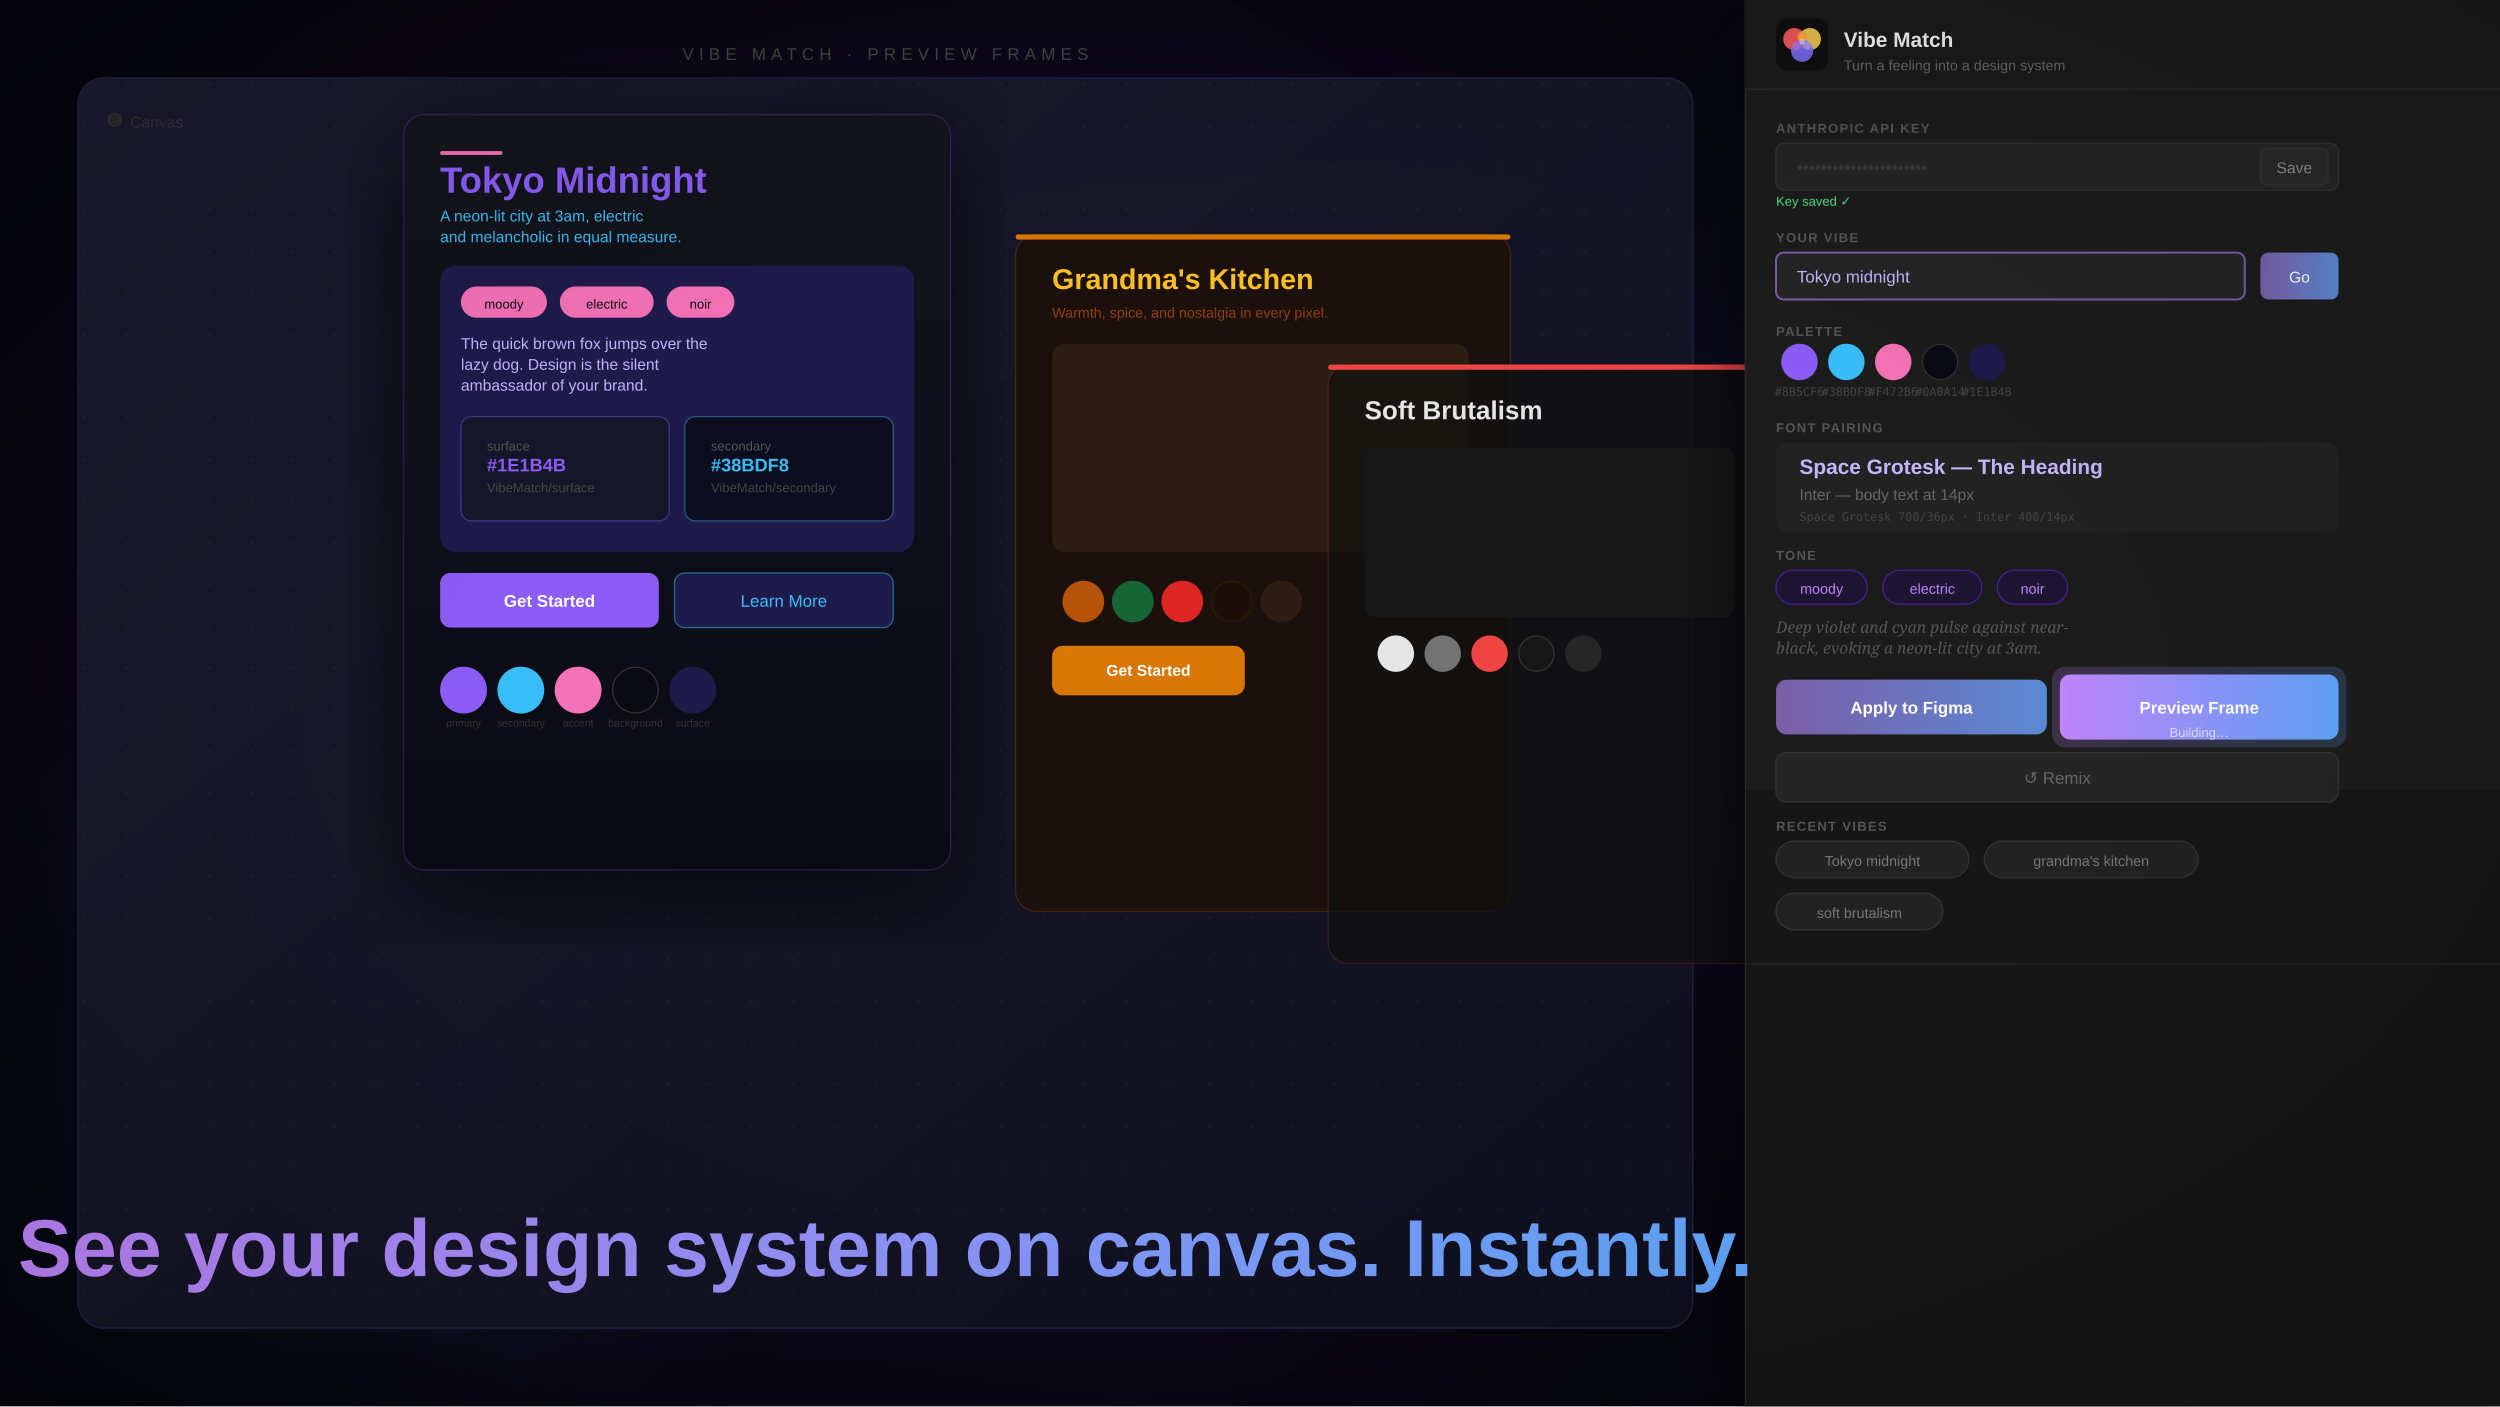
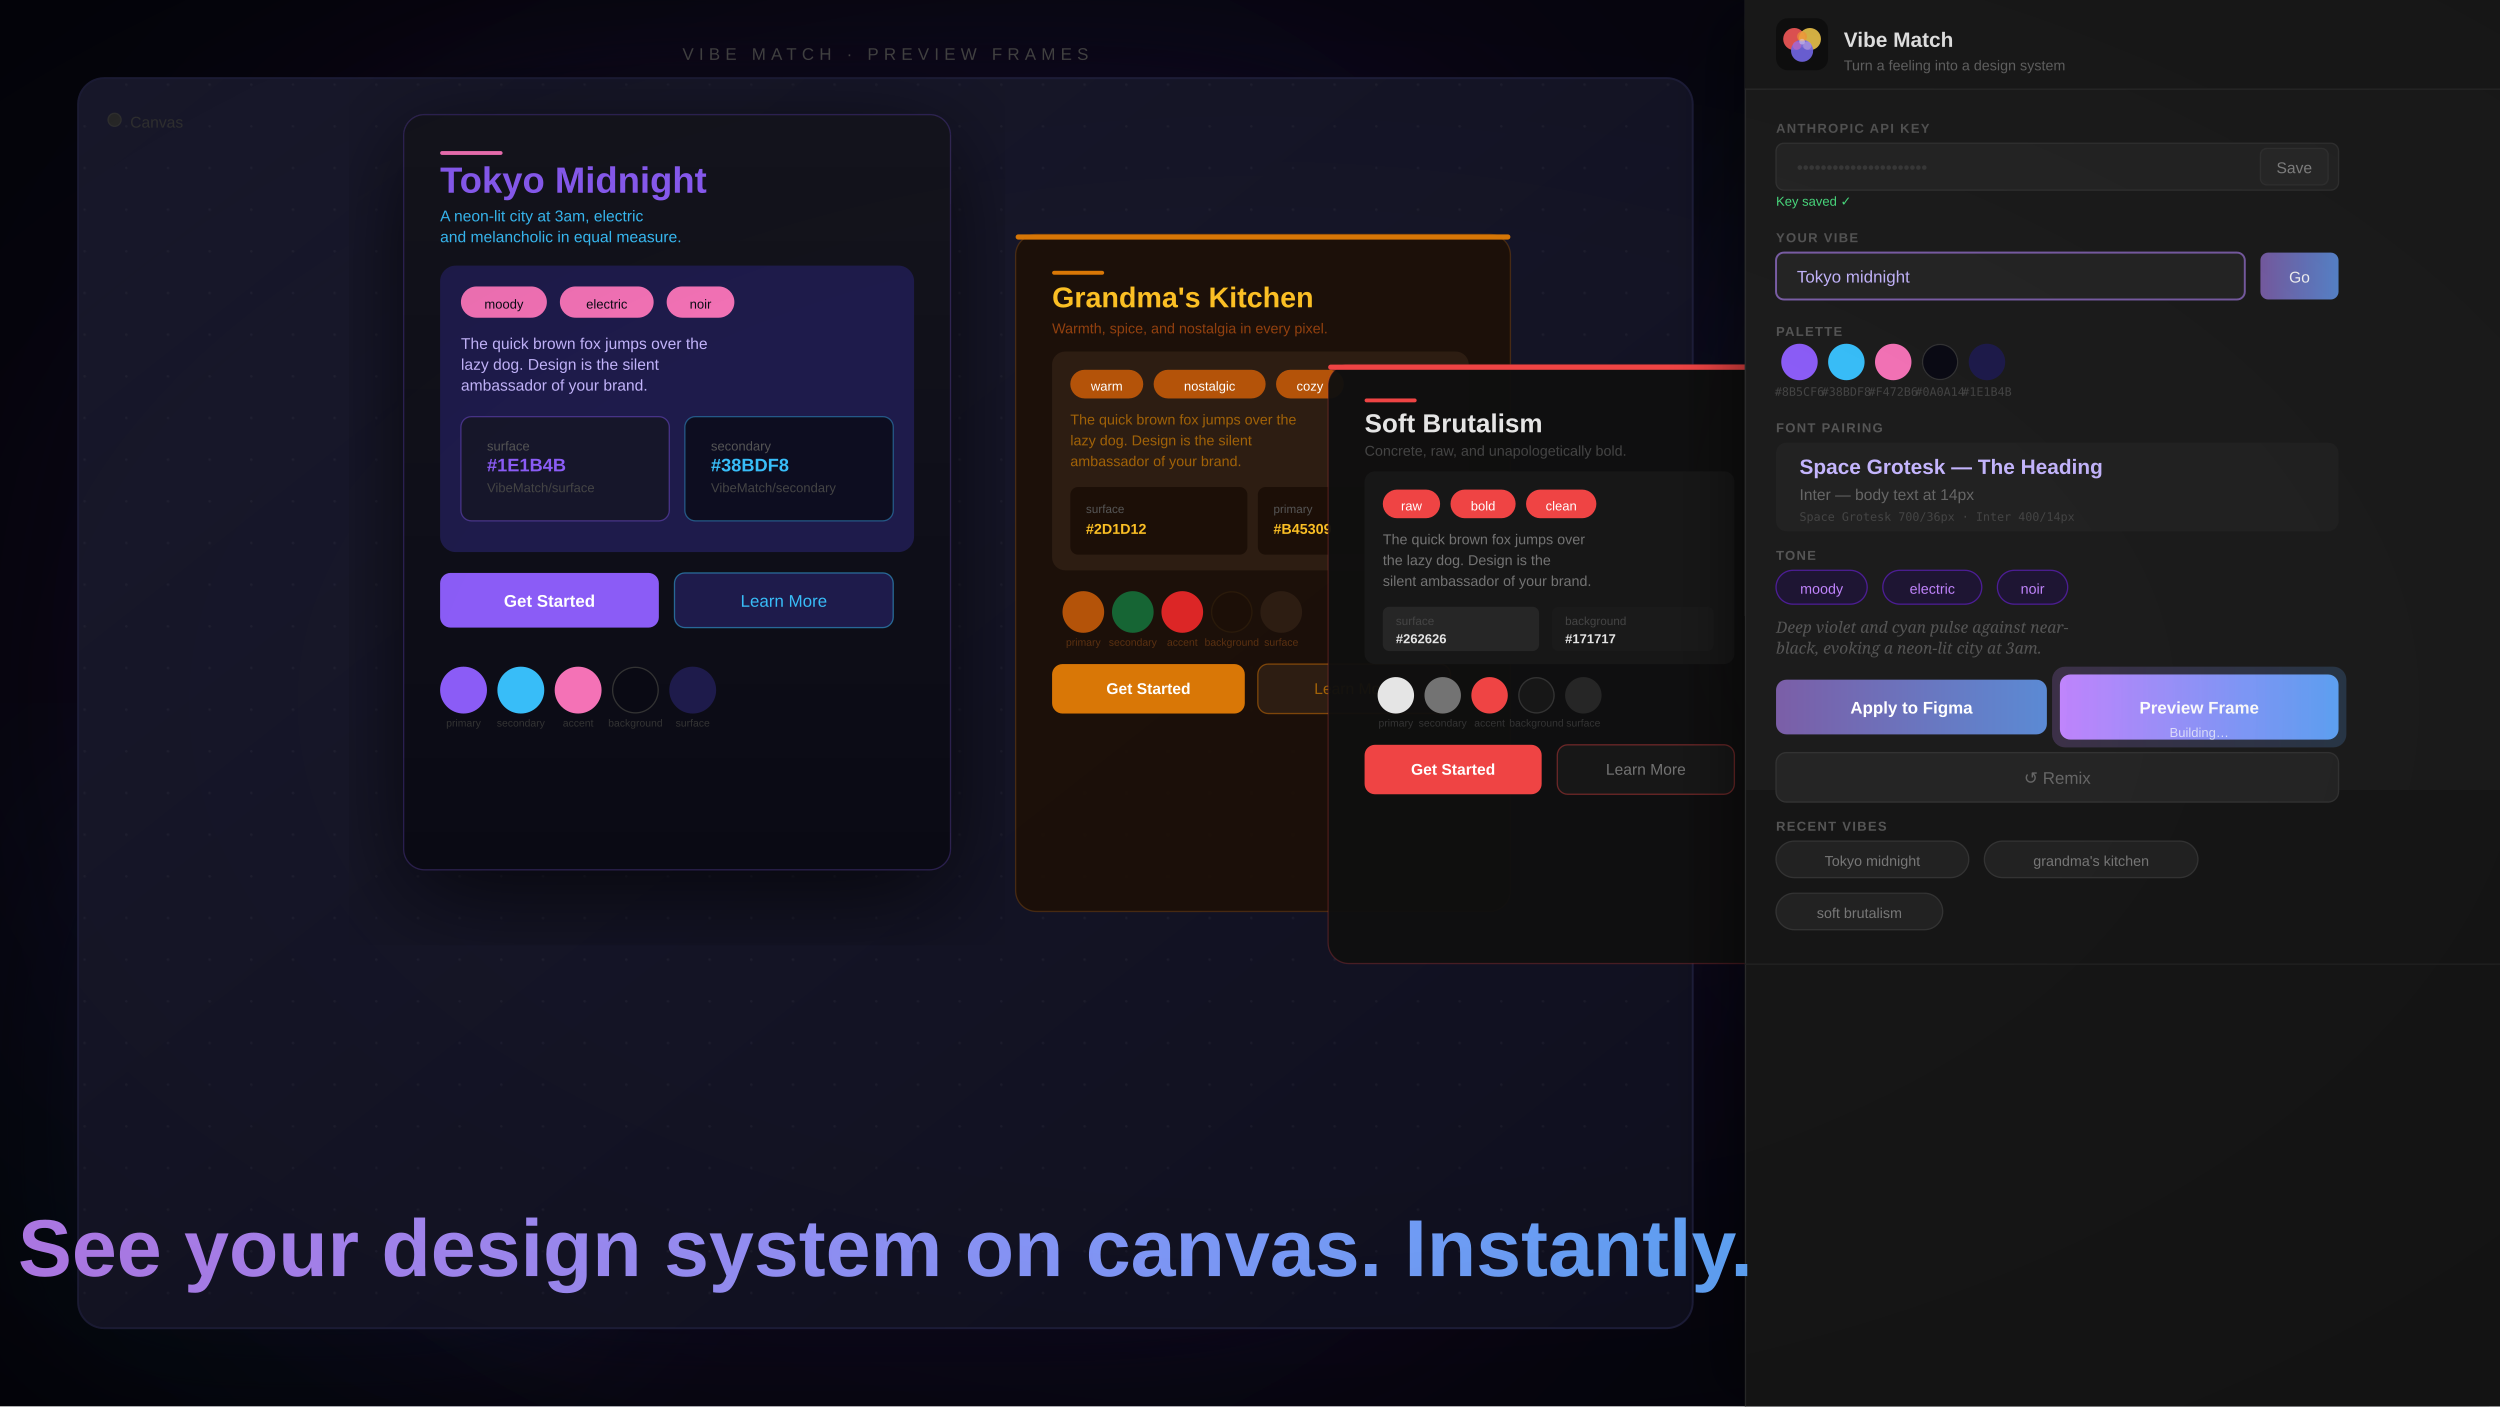
<svg xmlns="http://www.w3.org/2000/svg" viewBox="0 0 1920 1080" width="1920" height="1080">
  <defs>
    <radialGradient id="bg3" cx="55%" cy="45%" r="80%">
      <stop offset="0%" stop-color="#0a0818" />
      <stop offset="100%" stop-color="#030308" />
    </radialGradient>
    <linearGradient id="titleg3" x1="0%" y1="0%" x2="100%" y2="0%">
      <stop offset="0%" stop-color="#c084fc" />
      <stop offset="100%" stop-color="#60a5fa" />
    </linearGradient>
    <linearGradient id="canvas-bg" x1="0%" y1="0%" x2="100%" y2="100%">
      <stop offset="0%" stop-color="#1a1a2e" />
      <stop offset="100%" stop-color="#0f0f1e" />
    </linearGradient>
    <linearGradient id="card-shine" x1="0%" y1="0%" x2="0%" y2="100%">
      <stop offset="0%" stop-color="#ffffff" stop-opacity="0.04" />
      <stop offset="100%" stop-color="#ffffff" stop-opacity="0" />
    </linearGradient>
    <radialGradient id="vig3" cx="50%" cy="50%" r="80%">
      <stop offset="40%" stop-color="transparent" />
      <stop offset="100%" stop-color="#000" stop-opacity="0.70" />
    </radialGradient>
    <linearGradient id="panel-grad" x1="0%" y1="0%" x2="0%" y2="100%">
      <stop offset="0%" stop-color="#1e1e1e" />
      <stop offset="100%" stop-color="#161616" />
    </linearGradient>
    <linearGradient id="btn-grad" x1="0%" y1="0%" x2="100%" y2="0%">
      <stop offset="0%" stop-color="#7b5ea7" />
      <stop offset="100%" stop-color="#5b8ad4" />
    </linearGradient>
    <linearGradient id="preview-btn-grad" x1="0%" y1="0%" x2="100%" y2="0%">
      <stop offset="0%" stop-color="#c084fc" />
      <stop offset="100%" stop-color="#60a5fa" />
    </linearGradient>
    <filter id="blur-xl3">
      <feGaussianBlur stdDeviation="90" />
    </filter>
    <filter id="frame-shadow">
      <feDropShadow dx="0" dy="20" stdDeviation="40" flood-color="#000" flood-opacity="0.7" />
    </filter>
    <filter id="panel-shadow">
      <feDropShadow dx="-8" dy="0" stdDeviation="24" flood-color="#000" flood-opacity="0.5" />
    </filter>
    <clipPath id="frame-clip">
      <rect x="310" y="88" width="420" height="580" rx="16" />
    </clipPath>
    <clipPath id="canvas-clip">
      <rect x="60" y="60" width="1240" height="960" rx="20" />
    </clipPath>
  </defs>
  <rect width="1920" height="1080" fill="url(#bg3)" />
  <circle cx="680" cy="540" r="600" fill="#3b0764" opacity="0.20" filter="url(#blur-xl3)" />
  <circle cx="1700" cy="400" r="400" fill="#1e3a5f" opacity="0.16" filter="url(#blur-xl3)" />
  <circle cx="200" cy="900" r="300" fill="#0c4a6e" opacity="0.12" filter="url(#blur-xl3)" />
  <text x="680" y="46" font-family="Helvetica Neue, Arial, sans-serif" font-size="13" font-weight="500" fill="#444" text-anchor="middle" letter-spacing="4">VIBE MATCH · PREVIEW FRAMES</text>
  <rect x="60" y="60" width="1240" height="960" rx="20" fill="url(#canvas-bg)" clip-path="url(#canvas-clip)" />
  <pattern id="dot-grid" x="0" y="0" width="32" height="32" patternUnits="userSpaceOnUse">
    <circle cx="1" cy="1" r="1" fill="#ffffff" fill-opacity="0.04" />
  </pattern>
  <rect x="60" y="60" width="1240" height="960" fill="url(#dot-grid)" clip-path="url(#canvas-clip)" />
  <rect x="60" y="60" width="1240" height="960" rx="20" fill="none" stroke="#1e1e3a" stroke-width="1.5" />
  <text x="100" y="98" font-family="Helvetica Neue, Arial, sans-serif" font-size="12" fill="#333">Canvas</text>
  <circle cx="88" cy="92" r="5" fill="#2a2a2a" stroke="#333" stroke-width="1" />
  <rect x="310" y="88" width="420" height="580" rx="16" fill="#0A0A14" filter="url(#frame-shadow)" />
  <rect x="310" y="88" width="420" height="580" rx="16" fill="#0A0A14" />
  <rect x="310" y="88" width="420" height="580" rx="16" fill="url(#card-shine)" />
  <rect x="338" y="116" width="48" height="3" rx="1.5" fill="#F472B6" />
  <text x="338" y="148" font-family="Helvetica Neue, Arial, sans-serif" font-size="28" font-weight="800" fill="#8B5CF6">Tokyo Midnight</text>
  <text x="338" y="170" font-family="Helvetica Neue, Arial, sans-serif" font-size="12" fill="#38BDF8">A neon-lit city at 3am, electric</text>
  <text x="338" y="186" font-family="Helvetica Neue, Arial, sans-serif" font-size="12" fill="#38BDF8">and melancholic in equal measure.</text>
  <rect x="338" y="204" width="364" height="220" rx="12" fill="#1E1B4B" />
  <rect x="354" y="220" width="66" height="24" rx="12" fill="#F472B6" />
  <text x="387" y="237" font-family="Helvetica Neue, Arial, sans-serif" font-size="10" fill="#0A0A14" text-anchor="middle">moody</text>
  <rect x="430" y="220" width="72" height="24" rx="12" fill="#F472B6" />
  <text x="466" y="237" font-family="Helvetica Neue, Arial, sans-serif" font-size="10" fill="#0A0A14" text-anchor="middle">electric</text>
  <rect x="512" y="220" width="52" height="24" rx="12" fill="#F472B6" />
  <text x="538" y="237" font-family="Helvetica Neue, Arial, sans-serif" font-size="10" fill="#0A0A14" text-anchor="middle">noir</text>
  <text x="354" y="268" font-family="Helvetica Neue, Arial, sans-serif" font-size="12" fill="#c4b5fd">The quick brown fox jumps over the</text>
  <text x="354" y="284" font-family="Helvetica Neue, Arial, sans-serif" font-size="12" fill="#c4b5fd">lazy dog. Design is the silent</text>
  <text x="354" y="300" font-family="Helvetica Neue, Arial, sans-serif" font-size="12" fill="#c4b5fd">ambassador of your brand.</text>
  <rect x="354" y="320" width="160" height="80" rx="8" fill="#16162A" />
  <rect x="354" y="320" width="160" height="80" rx="8" fill="none" stroke="#8B5CF6" stroke-width="1" stroke-opacity="0.4" />
  <text x="374" y="346" font-family="Helvetica Neue, Arial, sans-serif" font-size="10" fill="#555">surface</text>
  <text x="374" y="362" font-family="Helvetica Neue, Arial, sans-serif" font-size="14" font-weight="700" fill="#8B5CF6">#1E1B4B</text>
  <text x="374" y="378" font-family="Helvetica Neue, Arial, sans-serif" font-size="10" fill="#444">VibeMatch/surface</text>
  <rect x="526" y="320" width="160" height="80" rx="8" fill="#0d0d20" />
  <rect x="526" y="320" width="160" height="80" rx="8" fill="none" stroke="#38BDF8" stroke-width="1" stroke-opacity="0.4" />
  <text x="546" y="346" font-family="Helvetica Neue, Arial, sans-serif" font-size="10" fill="#555">secondary</text>
  <text x="546" y="362" font-family="Helvetica Neue, Arial, sans-serif" font-size="14" font-weight="700" fill="#38BDF8">#38BDF8</text>
  <text x="546" y="378" font-family="Helvetica Neue, Arial, sans-serif" font-size="10" fill="#444">VibeMatch/secondary</text>
  <rect x="338" y="440" width="168" height="42" rx="8" fill="#8B5CF6" />
  <text x="422" y="466" font-family="Helvetica Neue, Arial, sans-serif" font-size="13" font-weight="600" fill="#fff" text-anchor="middle">Get Started</text>
  <rect x="518" y="440" width="168" height="42" rx="8" fill="#1E1B4B" />
  <rect x="518" y="440" width="168" height="42" rx="8" fill="none" stroke="#38BDF8" stroke-width="1" stroke-opacity="0.5" />
  <text x="602" y="466" font-family="Helvetica Neue, Arial, sans-serif" font-size="13" fill="#38BDF8" text-anchor="middle">Learn More</text>
  <circle cx="356" cy="530" r="18" fill="#8B5CF6" />
  <circle cx="400" cy="530" r="18" fill="#38BDF8" />
  <circle cx="444" cy="530" r="18" fill="#F472B6" />
  <circle cx="488" cy="530" r="18" fill="#0A0A14" />
  <circle cx="488" cy="530" r="17.5" fill="none" stroke="#333" stroke-width="1" />
  <circle cx="532" cy="530" r="18" fill="#1E1B4B" />
  <text x="356" y="558" font-family="Helvetica Neue, Arial, sans-serif" font-size="8" fill="#333" text-anchor="middle">primary</text>
  <text x="400" y="558" font-family="Helvetica Neue, Arial, sans-serif" font-size="8" fill="#333" text-anchor="middle">secondary</text>
  <text x="444" y="558" font-family="Helvetica Neue, Arial, sans-serif" font-size="8" fill="#333" text-anchor="middle">accent</text>
  <text x="488" y="558" font-family="Helvetica Neue, Arial, sans-serif" font-size="8" fill="#333" text-anchor="middle">background</text>
  <text x="532" y="558" font-family="Helvetica Neue, Arial, sans-serif" font-size="8" fill="#333" text-anchor="middle">surface</text>
  <rect x="310" y="88" width="420" height="580" rx="16" fill="none" stroke="#8B5CF6" stroke-width="1" stroke-opacity="0.25" />
-   <rect x="780" y="180" width="380" height="520" rx="16" fill="#1C0F07" opacity="0.85" />
+   <rect x="780" y="180" width="380" height="520" rx="16" fill="#1C0F07" opacity="0.92" />
  <rect x="780" y="180" width="380" height="4" rx="2" fill="#D97706" />
-   <text x="808" y="222" font-family="Helvetica Neue, Arial, sans-serif" font-size="22" font-weight="800" fill="#fbbf24">Grandma's Kitchen</text>
-   <text x="808" y="244" font-family="Helvetica Neue, Arial, sans-serif" font-size="11" fill="#92400e">Warmth, spice, and nostalgia in every pixel.</text>
-   <rect x="808" y="264" width="320" height="160" rx="10" fill="#2D1D12" />
-   <circle cx="832" cy="462" r="16" fill="#B45309" />
-   <circle cx="870" cy="462" r="16" fill="#166534" />
-   <circle cx="908" cy="462" r="16" fill="#DC2626" />
-   <circle cx="946" cy="462" r="16" fill="#1C0F07" />
-   <circle cx="946" cy="462" r="15.5" fill="none" stroke="#2a1a0a" stroke-width="1" />
-   <circle cx="984" cy="462" r="16" fill="#2D1D12" />
-   <rect x="808" y="496" width="148" height="38" rx="8" fill="#D97706" />
-   <text x="882" y="519" font-family="Helvetica Neue, Arial, sans-serif" font-size="12" font-weight="600" fill="#fff" text-anchor="middle">Get Started</text>
-   <rect x="780" y="180" width="380" height="520" rx="16" fill="none" stroke="#D97706" stroke-width="1" stroke-opacity="0.20" />
-   <rect x="1020" y="280" width="340" height="460" rx="16" fill="#0f0f0f" opacity="0.70" />
+   <rect x="808" y="208" width="40" height="3" rx="1.5" fill="#D97706" />
+   <text x="808" y="236" font-family="Helvetica Neue, Arial, sans-serif" font-size="22" font-weight="800" fill="#fbbf24">Grandma's Kitchen</text>
+   <text x="808" y="256" font-family="Helvetica Neue, Arial, sans-serif" font-size="11" fill="#92400e">Warmth, spice, and nostalgia in every pixel.</text>
+   <rect x="808" y="270" width="320" height="168" rx="10" fill="#2D1D12" />
+   <rect x="822" y="284" width="56" height="22" rx="11" fill="#B45309" />
+   <text x="850" y="300" font-family="Helvetica Neue, Arial, sans-serif" font-size="10" fill="#fff" text-anchor="middle">warm</text>
+   <rect x="886" y="284" width="86" height="22" rx="11" fill="#B45309" />
+   <text x="929" y="300" font-family="Helvetica Neue, Arial, sans-serif" font-size="10" fill="#fff" text-anchor="middle">nostalgic</text>
+   <rect x="980" y="284" width="52" height="22" rx="11" fill="#B45309" />
+   <text x="1006" y="300" font-family="Helvetica Neue, Arial, sans-serif" font-size="10" fill="#fff" text-anchor="middle">cozy</text>
+   <text x="822" y="326" font-family="Helvetica Neue, Arial, sans-serif" font-size="11" fill="#a16207">The quick brown fox jumps over the</text>
+   <text x="822" y="342" font-family="Helvetica Neue, Arial, sans-serif" font-size="11" fill="#a16207">lazy dog. Design is the silent</text>
+   <text x="822" y="358" font-family="Helvetica Neue, Arial, sans-serif" font-size="11" fill="#a16207">ambassador of your brand.</text>
+   <rect x="822" y="374" width="136" height="52" rx="6" fill="#1C0F07" />
+   <text x="834" y="394" font-family="Helvetica Neue, Arial, sans-serif" font-size="9" fill="#555">surface</text>
+   <text x="834" y="410" font-family="Helvetica Neue, Arial, sans-serif" font-size="11" font-weight="700" fill="#fbbf24">#2D1D12</text>
+   <rect x="966" y="374" width="148" height="52" rx="6" fill="#1C0F07" />
+   <text x="978" y="394" font-family="Helvetica Neue, Arial, sans-serif" font-size="9" fill="#555">primary</text>
+   <text x="978" y="410" font-family="Helvetica Neue, Arial, sans-serif" font-size="11" font-weight="700" fill="#fbbf24">#B45309</text>
+   <circle cx="832" cy="470" r="16" fill="#B45309" />
+   <circle cx="870" cy="470" r="16" fill="#166534" />
+   <circle cx="908" cy="470" r="16" fill="#DC2626" />
+   <circle cx="946" cy="470" r="16" fill="#1C0F07" />
+   <circle cx="946" cy="470" r="15.5" fill="none" stroke="#2a1a0a" stroke-width="1" />
+   <circle cx="984" cy="470" r="16" fill="#2D1D12" />
+   <text x="832" y="496" font-family="Helvetica Neue, Arial, sans-serif" font-size="8" fill="#5a3010" text-anchor="middle">primary</text>
+   <text x="870" y="496" font-family="Helvetica Neue, Arial, sans-serif" font-size="8" fill="#5a3010" text-anchor="middle">secondary</text>
+   <text x="908" y="496" font-family="Helvetica Neue, Arial, sans-serif" font-size="8" fill="#5a3010" text-anchor="middle">accent</text>
+   <text x="946" y="496" font-family="Helvetica Neue, Arial, sans-serif" font-size="8" fill="#5a3010" text-anchor="middle">background</text>
+   <text x="984" y="496" font-family="Helvetica Neue, Arial, sans-serif" font-size="8" fill="#5a3010" text-anchor="middle">surface</text>
+   <rect x="808" y="510" width="148" height="38" rx="8" fill="#D97706" />
+   <text x="882" y="533" font-family="Helvetica Neue, Arial, sans-serif" font-size="12" font-weight="600" fill="#fff" text-anchor="middle">Get Started</text>
+   <rect x="966" y="510" width="148" height="38" rx="8" fill="#2D1D12" stroke="#D97706" stroke-width="1" stroke-opacity="0.5" />
+   <text x="1040" y="533" font-family="Helvetica Neue, Arial, sans-serif" font-size="12" fill="#a16207" text-anchor="middle">Learn More</text>
+   <rect x="780" y="180" width="380" height="520" rx="16" fill="none" stroke="#D97706" stroke-width="1" stroke-opacity="0.25" />
+   <rect x="1020" y="280" width="340" height="460" rx="16" fill="#0f0f0f" opacity="0.95" />
  <rect x="1020" y="280" width="340" height="4" rx="2" fill="#EF4444" />
-   <text x="1048" y="322" font-family="Helvetica Neue, Arial, sans-serif" font-size="20" font-weight="800" fill="#e5e5e5">Soft Brutalism</text>
-   <rect x="1048" y="344" width="284" height="130" rx="8" fill="#171717" />
-   <circle cx="1072" cy="502" r="14" fill="#E5E5E5" />
-   <circle cx="1108" cy="502" r="14" fill="#737373" />
-   <circle cx="1144" cy="502" r="14" fill="#EF4444" />
-   <circle cx="1180" cy="502" r="14" fill="#171717" />
-   <circle cx="1180" cy="502" r="13.5" fill="none" stroke="#333" stroke-width="1" />
-   <circle cx="1216" cy="502" r="14" fill="#262626" />
-   <rect x="1020" y="280" width="340" height="460" rx="16" fill="none" stroke="#EF4444" stroke-width="1" stroke-opacity="0.18" />
+   <rect x="1048" y="306" width="40" height="3" rx="1.5" fill="#EF4444" />
+   <text x="1048" y="332" font-family="Helvetica Neue, Arial, sans-serif" font-size="20" font-weight="800" fill="#e5e5e5">Soft Brutalism</text>
+   <text x="1048" y="350" font-family="Helvetica Neue, Arial, sans-serif" font-size="11" fill="#444">Concrete, raw, and unapologetically bold.</text>
+   <rect x="1048" y="362" width="284" height="148" rx="8" fill="#171717" />
+   <rect x="1062" y="376" width="44" height="22" rx="11" fill="#EF4444" />
+   <text x="1084" y="392" font-family="Helvetica Neue, Arial, sans-serif" font-size="10" fill="#fff" text-anchor="middle">raw</text>
+   <rect x="1114" y="376" width="50" height="22" rx="11" fill="#EF4444" />
+   <text x="1139" y="392" font-family="Helvetica Neue, Arial, sans-serif" font-size="10" fill="#fff" text-anchor="middle">bold</text>
+   <rect x="1172" y="376" width="54" height="22" rx="11" fill="#EF4444" />
+   <text x="1199" y="392" font-family="Helvetica Neue, Arial, sans-serif" font-size="10" fill="#fff" text-anchor="middle">clean</text>
+   <text x="1062" y="418" font-family="Helvetica Neue, Arial, sans-serif" font-size="11" fill="#737373">The quick brown fox jumps over</text>
+   <text x="1062" y="434" font-family="Helvetica Neue, Arial, sans-serif" font-size="11" fill="#737373">the lazy dog. Design is the</text>
+   <text x="1062" y="450" font-family="Helvetica Neue, Arial, sans-serif" font-size="11" fill="#737373">silent ambassador of your brand.</text>
+   <rect x="1062" y="466" width="120" height="34" rx="5" fill="#262626" />
+   <text x="1072" y="480" font-family="Helvetica Neue, Arial, sans-serif" font-size="9" fill="#444">surface</text>
+   <text x="1072" y="494" font-family="Helvetica Neue, Arial, sans-serif" font-size="10" font-weight="700" fill="#e5e5e5">#262626</text>
+   <rect x="1192" y="466" width="124" height="34" rx="5" fill="#1a1a1a" />
+   <text x="1202" y="480" font-family="Helvetica Neue, Arial, sans-serif" font-size="9" fill="#444">background</text>
+   <text x="1202" y="494" font-family="Helvetica Neue, Arial, sans-serif" font-size="10" font-weight="700" fill="#e5e5e5">#171717</text>
+   <circle cx="1072" cy="534" r="14" fill="#E5E5E5" />
+   <circle cx="1108" cy="534" r="14" fill="#737373" />
+   <circle cx="1144" cy="534" r="14" fill="#EF4444" />
+   <circle cx="1180" cy="534" r="14" fill="#171717" />
+   <circle cx="1180" cy="534" r="13.5" fill="none" stroke="#333" stroke-width="1" />
+   <circle cx="1216" cy="534" r="14" fill="#262626" />
+   <text x="1072" y="558" font-family="Helvetica Neue, Arial, sans-serif" font-size="8" fill="#333" text-anchor="middle">primary</text>
+   <text x="1108" y="558" font-family="Helvetica Neue, Arial, sans-serif" font-size="8" fill="#333" text-anchor="middle">secondary</text>
+   <text x="1144" y="558" font-family="Helvetica Neue, Arial, sans-serif" font-size="8" fill="#333" text-anchor="middle">accent</text>
+   <text x="1180" y="558" font-family="Helvetica Neue, Arial, sans-serif" font-size="8" fill="#333" text-anchor="middle">background</text>
+   <text x="1216" y="558" font-family="Helvetica Neue, Arial, sans-serif" font-size="8" fill="#333" text-anchor="middle">surface</text>
+   <rect x="1048" y="572" width="136" height="38" rx="8" fill="#EF4444" />
+   <text x="1116" y="595" font-family="Helvetica Neue, Arial, sans-serif" font-size="12" font-weight="600" fill="#fff" text-anchor="middle">Get Started</text>
+   <rect x="1196" y="572" width="136" height="38" rx="8" fill="#171717" stroke="#EF4444" stroke-width="1" stroke-opacity="0.4" />
+   <text x="1264" y="595" font-family="Helvetica Neue, Arial, sans-serif" font-size="12" fill="#737373" text-anchor="middle">Learn More</text>
+   <rect x="1020" y="280" width="340" height="460" rx="16" fill="none" stroke="#EF4444" stroke-width="1" stroke-opacity="0.25" />
  <rect x="1340" y="0" width="580" height="1080" fill="url(#panel-grad)" filter="url(#panel-shadow)" />
  <rect x="1340" y="0" width="1" height="1080" fill="#2a2a2a" />
  <rect x="1340" y="0" width="580" height="68" fill="#1a1a1a" />
  <rect x="1340" y="68" width="580" height="1" fill="#2a2a2a" />
  <g transform="translate(1364, 14)">
    <rect width="40" height="40" rx="9" fill="#0f0f0f" />
    <circle cx="14" cy="16" r="8.5" fill="#FF5C5C" opacity="0.92" />
    <circle cx="26" cy="16" r="8.5" fill="#FFD44F" opacity="0.88" />
    <circle cx="20" cy="25" r="8.5" fill="#7B6EF6" opacity="0.90" />
    <circle cx="20" cy="14" r="3.8" fill="#FF9A3C" opacity="0.72" />
    <circle cx="24" cy="21" r="3.2" fill="#C4A8F5" opacity="0.58" />
    <circle cx="16" cy="21" r="3.2" fill="#D96ECC" opacity="0.58" />
    <circle cx="20" cy="18" r="2.2" fill="#F5E8FF" opacity="0.50" />
  </g>
  <text x="1416" y="36" font-family="Helvetica Neue, Arial, sans-serif" font-size="16" font-weight="700" fill="#f0f0f0">Vibe Match</text>
  <text x="1416" y="54" font-family="Helvetica Neue, Arial, sans-serif" font-size="11" fill="#666">Turn a feeling into a design system</text>
  <text x="1364" y="102" font-family="Helvetica Neue, Arial, sans-serif" font-size="10" font-weight="600" fill="#555" letter-spacing="1">ANTHROPIC API KEY</text>
  <rect x="1364" y="110" width="432" height="36" rx="6" fill="#252525" stroke="#333" stroke-width="1" />
  <text x="1380" y="133" font-family="Helvetica Neue, Arial, sans-serif" font-size="13" fill="#3a3a3a">••••••••••••••••••••••</text>
  <rect x="1736" y="114" width="52" height="28" rx="5" fill="#2a2a2a" stroke="#333" stroke-width="1" />
  <text x="1762" y="133" font-family="Helvetica Neue, Arial, sans-serif" font-size="12" fill="#888" text-anchor="middle">Save</text>
  <text x="1364" y="158" font-family="Helvetica Neue, Arial, sans-serif" font-size="10" fill="#4ade80">Key saved ✓</text>
  <text x="1364" y="186" font-family="Helvetica Neue, Arial, sans-serif" font-size="10" font-weight="600" fill="#555" letter-spacing="1">YOUR VIBE</text>
  <rect x="1364" y="194" width="360" height="36" rx="6" fill="#252525" stroke="#7b5ea7" stroke-width="1.5" />
  <text x="1380" y="217" font-family="Helvetica Neue, Arial, sans-serif" font-size="13" fill="#c4b5fd">Tokyo midnight</text>
  <rect x="1736" y="194" width="60" height="36" rx="6" fill="url(#btn-grad)" />
  <text x="1766" y="217" font-family="Helvetica Neue, Arial, sans-serif" font-size="12" fill="#fff" text-anchor="middle">Go</text>
  <text x="1364" y="258" font-family="Helvetica Neue, Arial, sans-serif" font-size="10" font-weight="600" fill="#555" letter-spacing="1">PALETTE</text>
  <circle cx="1382" cy="278" r="14" fill="#8B5CF6" />
  <circle cx="1418" cy="278" r="14" fill="#38BDF8" />
  <circle cx="1454" cy="278" r="14" fill="#F472B6" />
  <circle cx="1490" cy="278" r="14" fill="#0A0A14" />
  <circle cx="1490" cy="278" r="13.5" fill="none" stroke="#333" stroke-width="1" />
  <circle cx="1526" cy="278" r="14" fill="#1E1B4B" />
  <text x="1382" y="304" font-family="monospace" font-size="9" fill="#444" text-anchor="middle">#8B5CF6</text>
  <text x="1418" y="304" font-family="monospace" font-size="9" fill="#444" text-anchor="middle">#38BDF8</text>
  <text x="1454" y="304" font-family="monospace" font-size="9" fill="#444" text-anchor="middle">#F472B6</text>
  <text x="1490" y="304" font-family="monospace" font-size="9" fill="#444" text-anchor="middle">#0A0A14</text>
  <text x="1526" y="304" font-family="monospace" font-size="9" fill="#444" text-anchor="middle">#1E1B4B</text>
  <text x="1364" y="332" font-family="Helvetica Neue, Arial, sans-serif" font-size="10" font-weight="600" fill="#555" letter-spacing="1">FONT PAIRING</text>
  <rect x="1364" y="340" width="432" height="68" rx="8" fill="#222" />
  <text x="1382" y="364" font-family="Helvetica Neue, Arial, sans-serif" font-size="16" font-weight="700" fill="#c4b5fd">Space Grotesk — The Heading</text>
  <text x="1382" y="384" font-family="Helvetica Neue, Arial, sans-serif" font-size="12" fill="#666">Inter — body text at 14px</text>
  <text x="1382" y="400" font-family="monospace" font-size="9" fill="#444">Space Grotesk 700/36px · Inter 400/14px</text>
  <text x="1364" y="430" font-family="Helvetica Neue, Arial, sans-serif" font-size="10" font-weight="600" fill="#555" letter-spacing="1">TONE</text>
  <rect x="1364" y="438" width="70" height="26" rx="13" fill="#1e1533" stroke="#4c1d95" stroke-width="1" />
  <text x="1399" y="456" font-family="Helvetica Neue, Arial, sans-serif" font-size="11" fill="#c084fc" text-anchor="middle">moody</text>
  <rect x="1446" y="438" width="76" height="26" rx="13" fill="#1e1533" stroke="#4c1d95" stroke-width="1" />
  <text x="1484" y="456" font-family="Helvetica Neue, Arial, sans-serif" font-size="11" fill="#c084fc" text-anchor="middle">electric</text>
  <rect x="1534" y="438" width="54" height="26" rx="13" fill="#1e1533" stroke="#4c1d95" stroke-width="1" />
  <text x="1561" y="456" font-family="Helvetica Neue, Arial, sans-serif" font-size="11" fill="#c084fc" text-anchor="middle">noir</text>
  <text x="1364" y="486" font-family="Georgia, serif" font-size="12" font-style="italic" fill="#555">Deep violet and cyan pulse against near-</text>
  <text x="1364" y="502" font-family="Georgia, serif" font-size="12" font-style="italic" fill="#555">black, evoking a neon-lit city at 3am.</text>
  <rect x="1364" y="522" width="208" height="42" rx="8" fill="url(#btn-grad)" />
  <text x="1468" y="548" font-family="Helvetica Neue, Arial, sans-serif" font-size="13" font-weight="600" fill="#fff" text-anchor="middle">Apply to Figma</text>
  <rect x="1582" y="518" width="214" height="50" rx="8" fill="url(#preview-btn-grad)" />
  <rect x="1576" y="512" width="226" height="62" rx="10" fill="url(#preview-btn-grad)" opacity="0.20" />
  <text x="1689" y="548" font-family="Helvetica Neue, Arial, sans-serif" font-size="13" font-weight="700" fill="#fff" text-anchor="middle">Preview Frame</text>
  <text x="1689" y="566" font-family="Helvetica Neue, Arial, sans-serif" font-size="10" fill="rgba(255,255,255,0.7)" text-anchor="middle">Building…</text>
  <rect x="1364" y="578" width="432" height="38" rx="8" fill="#252525" stroke="#333" stroke-width="1" />
  <text x="1580" y="602" font-family="Helvetica Neue, Arial, sans-serif" font-size="13" fill="#666" text-anchor="middle">↺  Remix</text>
  <text x="1364" y="638" font-family="Helvetica Neue, Arial, sans-serif" font-size="10" font-weight="600" fill="#555" letter-spacing="1">RECENT VIBES</text>
  <rect x="1364" y="646" width="148" height="28" rx="14" fill="#222" stroke="#333" stroke-width="1" />
  <text x="1438" y="665" font-family="Helvetica Neue, Arial, sans-serif" font-size="11" fill="#777" text-anchor="middle">Tokyo midnight</text>
  <rect x="1524" y="646" width="164" height="28" rx="14" fill="#222" stroke="#333" stroke-width="1" />
  <text x="1606" y="665" font-family="Helvetica Neue, Arial, sans-serif" font-size="11" fill="#777" text-anchor="middle">grandma's kitchen</text>
  <rect x="1364" y="686" width="128" height="28" rx="14" fill="#222" stroke="#333" stroke-width="1" />
  <text x="1428" y="705" font-family="Helvetica Neue, Arial, sans-serif" font-size="11" fill="#777" text-anchor="middle">soft brutalism</text>
  <rect x="1340" y="740" width="580" height="1" fill="#222" />
  <text x="680" y="980" font-family="Helvetica Neue, Arial, sans-serif" font-size="62" font-weight="800" fill="url(#titleg3)" text-anchor="middle">See your design system on canvas. Instantly.</text>
  <rect width="1920" height="1080" fill="url(#vig3)" opacity="0.25" />
</svg>
